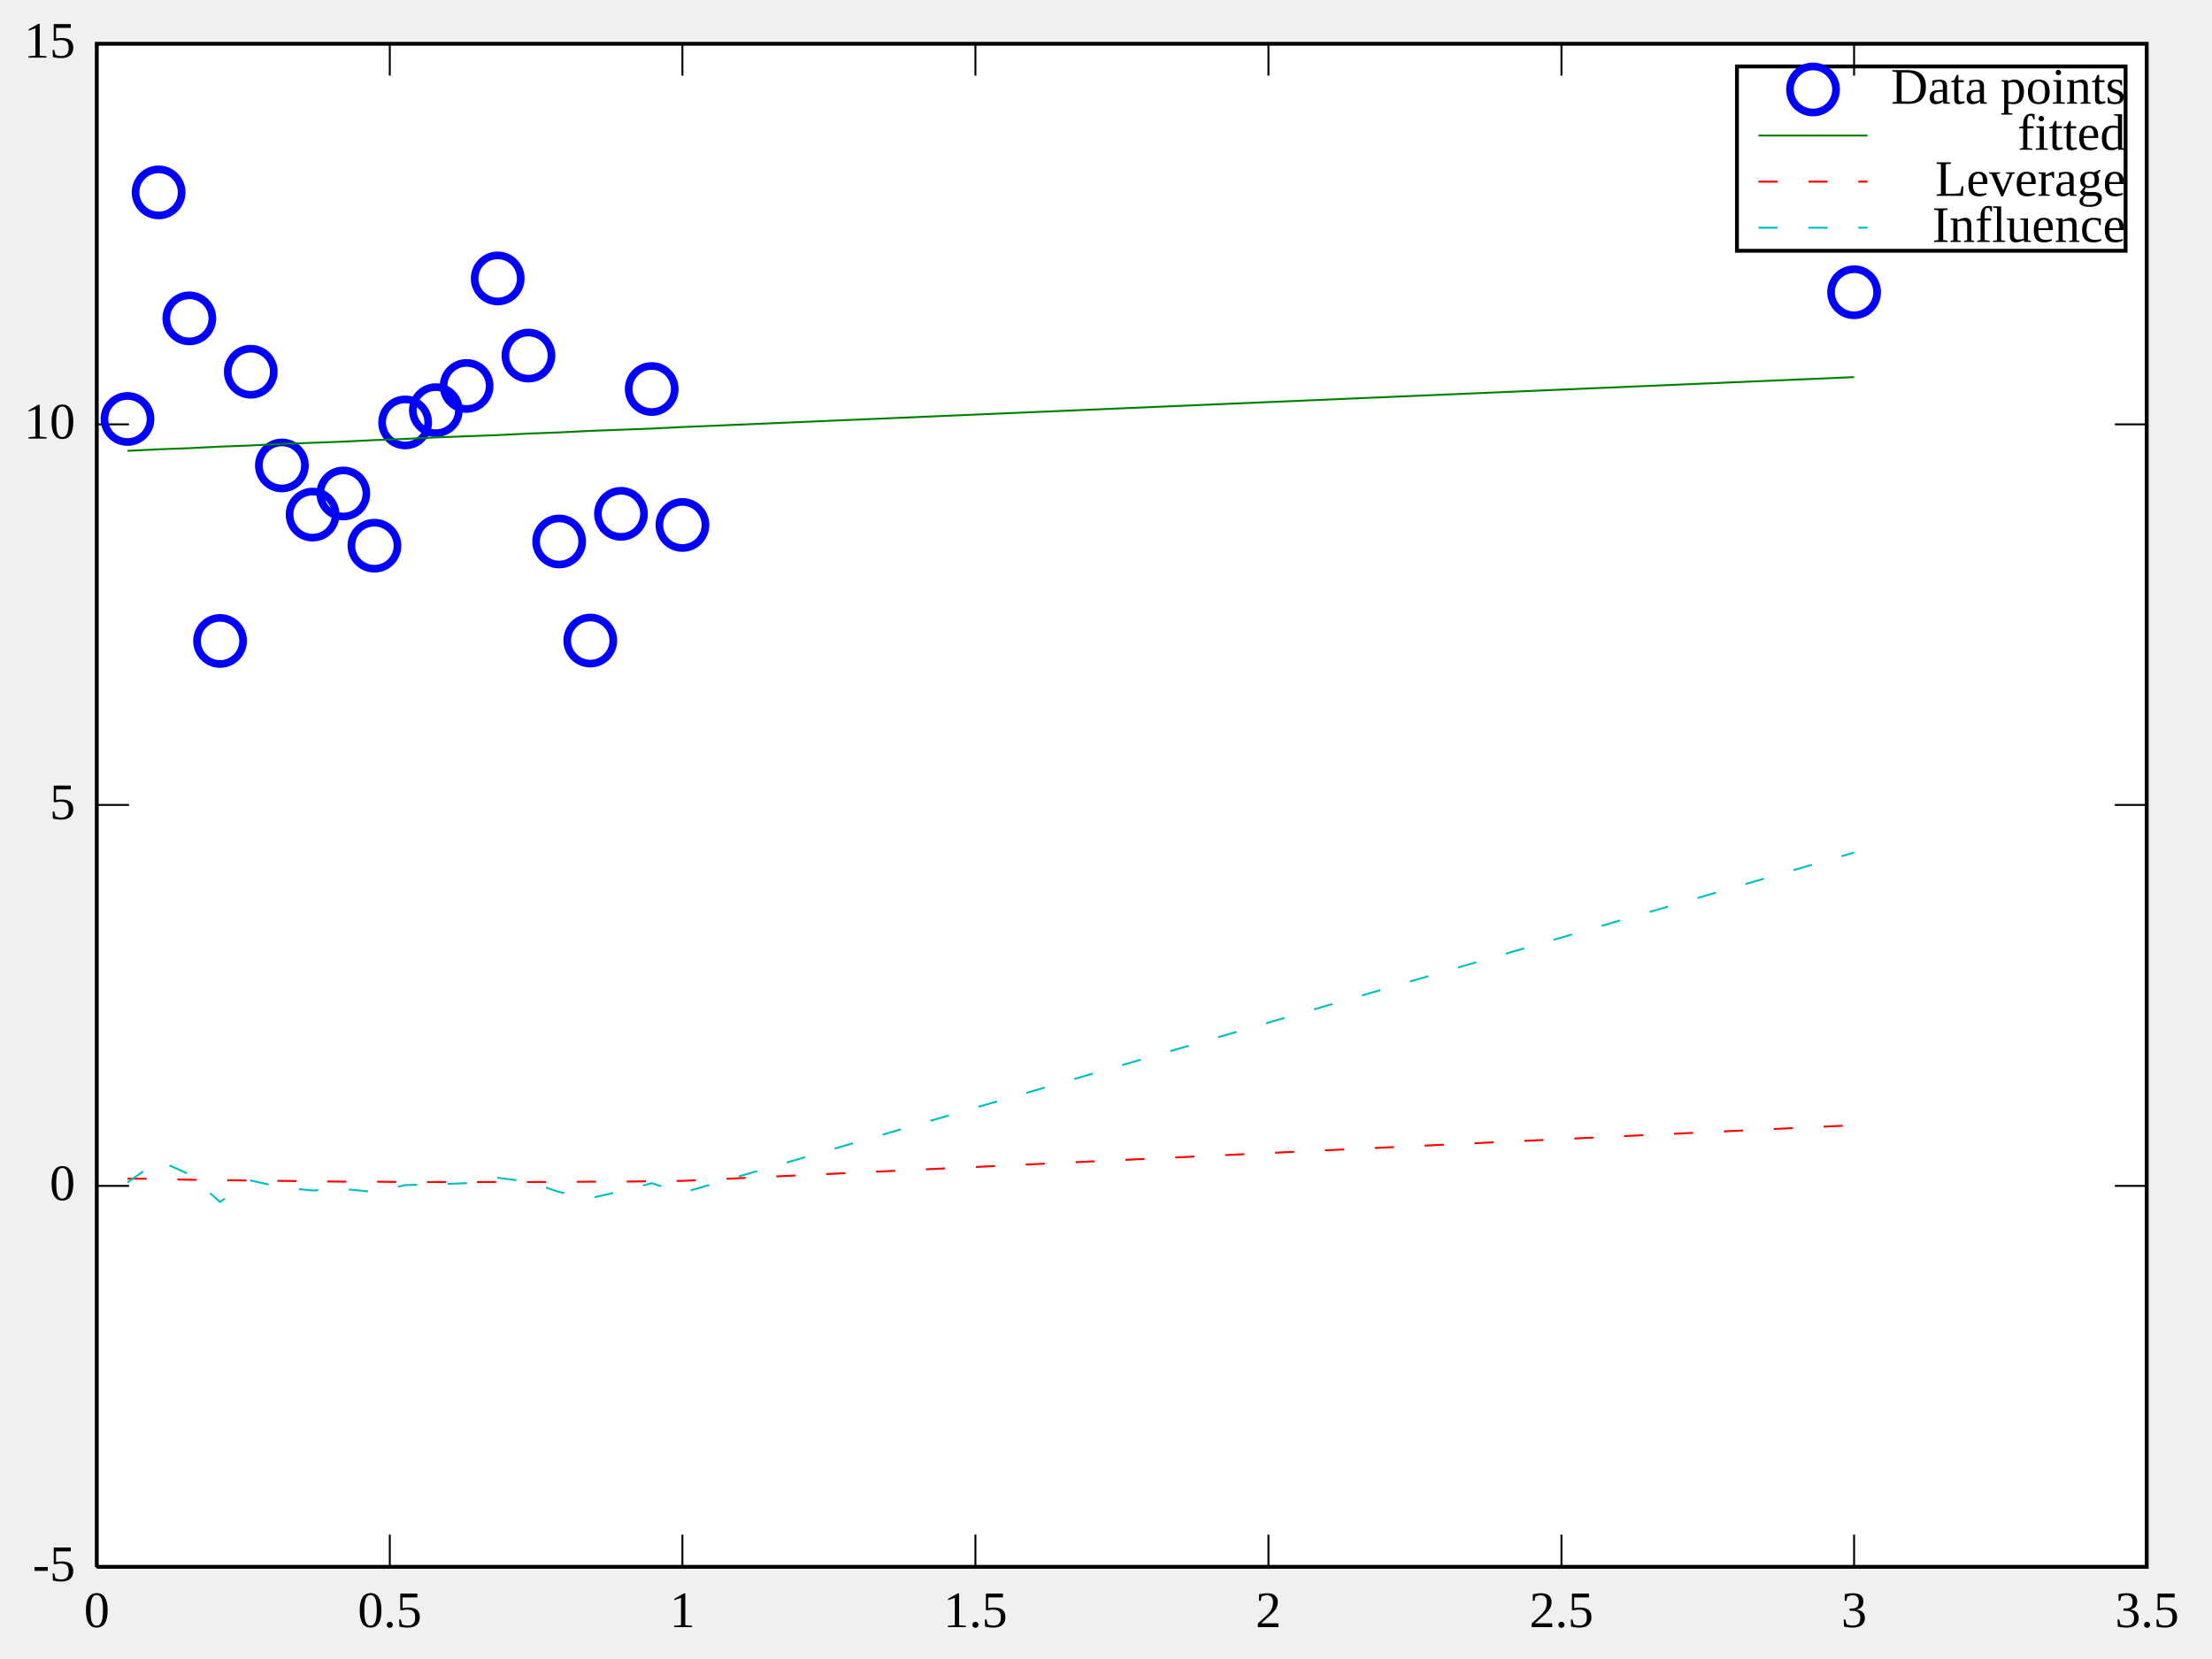
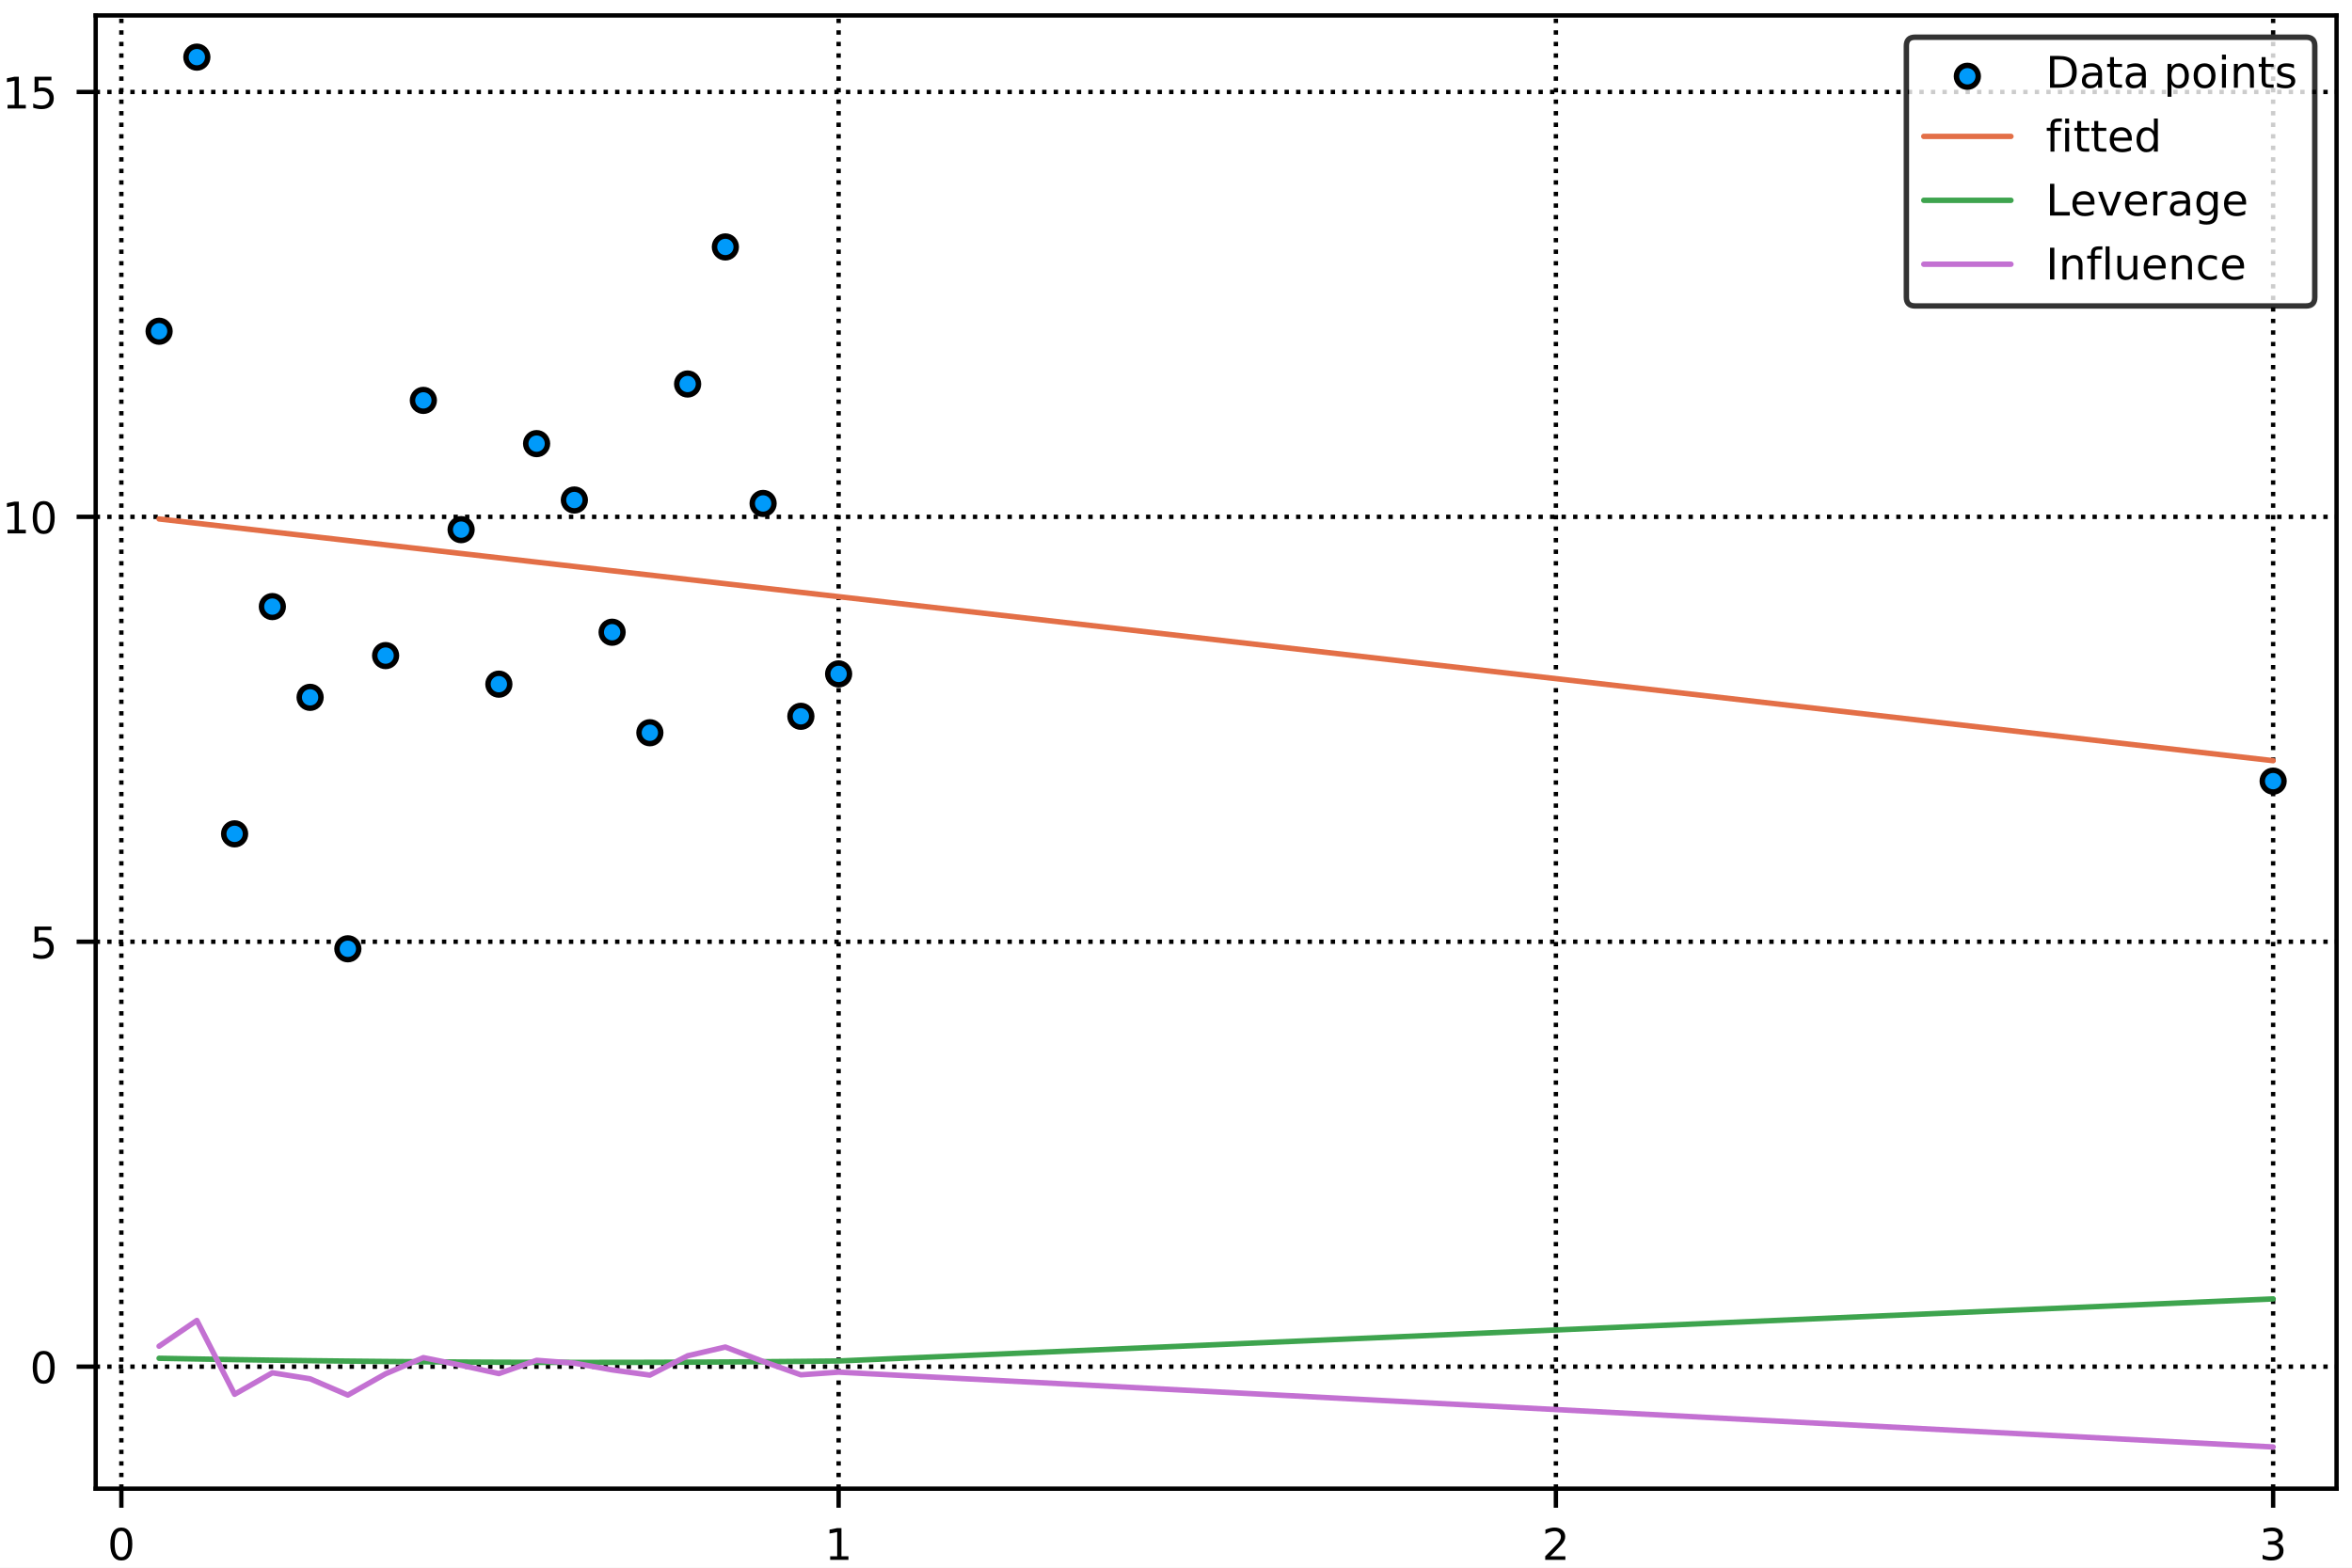
- <svg xmlns="http://www.w3.org/2000/svg" xmlns:xlink="http://www.w3.org/1999/xlink" viewBox="0 0 576 432">
-   <g id="gnuplot_canvas">
-     <rect x="0" y="0" width="576" height="432" fill="none" />
-     <defs>
-       <circle id="gpDot" r="0.5" stroke-width="0.5" />
-       <path id="gpPt0" stroke-width="0.333" stroke="currentColor" d="M-1,0 h2 M0,-1 v2" />
-       <path id="gpPt1" stroke-width="0.333" stroke="currentColor" d="M-1,-1 L1,1 M1,-1 L-1,1" />
-       <path id="gpPt2" stroke-width="0.333" stroke="currentColor" d="M-1,0 L1,0 M0,-1 L0,1 M-1,-1 L1,1 M-1,1 L1,-1" />
-       <rect id="gpPt3" stroke-width="0.333" stroke="currentColor" x="-1" y="-1" width="2" height="2" />
-       <rect id="gpPt4" stroke-width="0.333" stroke="currentColor" fill="currentColor" x="-1" y="-1" width="2" height="2" />
-       <circle id="gpPt5" stroke-width="0.333" stroke="currentColor" cx="0" cy="0" r="1" />
-       <use xlink:href="#gpPt5" id="gpPt6" fill="currentColor" stroke="none" />
-       <path id="gpPt7" stroke-width="0.333" stroke="currentColor" d="M0,-1.33 L-1.33,0.67 L1.33,0.67 z" />
-       <use xlink:href="#gpPt7" id="gpPt8" fill="currentColor" stroke="none" />
-       <use xlink:href="#gpPt7" id="gpPt9" stroke="currentColor" transform="rotate(180)" />
-       <use xlink:href="#gpPt9" id="gpPt10" fill="currentColor" stroke="none" />
-       <use xlink:href="#gpPt3" id="gpPt11" stroke="currentColor" transform="rotate(45)" />
-       <use xlink:href="#gpPt11" id="gpPt12" fill="currentColor" stroke="none" />
-       <filter id="greybox" filterUnits="objectBoundingBox" x="0" y="0" height="1" width="1">
-         <feFlood flood-color="lightgrey" flood-opacity="1" result="grey" />
-         <feComposite in="SourceGraphic" in2="grey" operator="atop" />
-       </filter>
-     </defs>
-     <g style="fill:none; color:white; stroke:currentColor; stroke-width:1.00; stroke-linecap:butt; stroke-linejoin:miter">
- </g>
-     <g style="fill:none; color:black; stroke:currentColor; stroke-width:1.00; stroke-linecap:butt; stroke-linejoin:miter">
-       <g style="stroke:none; shape-rendering:crispEdges">
-         <polygon fill="rgb(255, 255, 255)" points="25.2,408.0 559.0,408.0 559.0,11.4 25.2,11.4 " />
-       </g>
-       <path stroke="black" d="M25.2,408.0 L25.2,11.4 L559.0,11.4 L559.0,408.0 L25.2,408.0  " />
+ <svg xmlns="http://www.w3.org/2000/svg" xmlns:xlink="http://www.w3.org/1999/xlink" height="288pt" version="1.1" viewBox="0 0 432 288" width="432pt">
+   <defs>
+     <style type="text/css">
+ *{stroke-linecap:butt;stroke-linejoin:round;}
+   </style>
+   </defs>
+   <g id="figure_1">
+     <g id="patch_1">
+       <path d="M 0 288  L 432 288  L 432 0  L 0 0  z " style="fill:#ffffff;" />
    </g>
-     <g style="fill:none; color:black; stroke:black; stroke-width:0.50; stroke-linecap:butt; stroke-linejoin:miter">
-       <path stroke="black" d="M25.2,408.0 L33.6,408.0 M559.1,408.0 L550.7,408.0  " />
-       <g transform="translate(19.6,411.7)" style="stroke:none; fill:rgb(0,0,0); font-family:{}; font-size:10.00pt; text-anchor:end">
-         <text>
-           <tspan>-5</tspan>
-         </text>
-       </g>
-       <path stroke="black" d="M25.2,308.8 L33.6,308.8 M559.1,308.8 L550.7,308.8  " />
-       <g transform="translate(19.6,312.5)" style="stroke:none; fill:rgb(0,0,0); font-family:{}; font-size:10.00pt; text-anchor:end">
-         <text>
-           <tspan>0</tspan>
-         </text>
-       </g>
-       <path stroke="black" d="M25.2,209.6 L33.6,209.6 M559.1,209.6 L550.7,209.6  " />
-       <g transform="translate(19.6,213.3)" style="stroke:none; fill:rgb(0,0,0); font-family:{}; font-size:10.00pt; text-anchor:end">
-         <text>
-           <tspan>5</tspan>
-         </text>
-       </g>
-       <path stroke="black" d="M25.2,110.5 L33.6,110.5 M559.1,110.5 L550.7,110.5  " />
-       <g transform="translate(19.6,114.2)" style="stroke:none; fill:rgb(0,0,0); font-family:{}; font-size:10.00pt; text-anchor:end">
-         <text>
-           <tspan>10</tspan>
-         </text>
-       </g>
-       <path stroke="black" d="M25.2,11.3 L33.6,11.3 M559.1,11.3 L550.7,11.3  " />
-       <g transform="translate(19.6,15.0)" style="stroke:none; fill:rgb(0,0,0); font-family:{}; font-size:10.00pt; text-anchor:end">
-         <text>
-           <tspan>15</tspan>
-         </text>
-       </g>
-       <path stroke="black" d="M25.2,408.0 L25.2,399.6 M25.2,11.3 L25.2,19.7  " />
-       <g transform="translate(25.2,423.7)" style="stroke:none; fill:rgb(0,0,0); font-family:{}; font-size:10.00pt; text-anchor:middle">
-         <text>
-           <tspan>0</tspan>
-         </text>
-       </g>
-       <path stroke="black" d="M101.5,408.0 L101.5,399.6 M101.5,11.3 L101.5,19.7  " />
-       <g transform="translate(101.5,423.7)" style="stroke:none; fill:rgb(0,0,0); font-family:{}; font-size:10.00pt; text-anchor:middle">
-         <text>
-           <tspan>0.5</tspan>
-         </text>
-       </g>
-       <path stroke="black" d="M177.7,408.0 L177.7,399.6 M177.7,11.3 L177.7,19.7  " />
-       <g transform="translate(177.7,423.7)" style="stroke:none; fill:rgb(0,0,0); font-family:{}; font-size:10.00pt; text-anchor:middle">
-         <text>
-           <tspan>1</tspan>
-         </text>
-       </g>
-       <path stroke="black" d="M254.0,408.0 L254.0,399.6 M254.0,11.3 L254.0,19.7  " />
-       <g transform="translate(254.0,423.7)" style="stroke:none; fill:rgb(0,0,0); font-family:{}; font-size:10.00pt; text-anchor:middle">
-         <text>
-           <tspan>1.5</tspan>
-         </text>
-       </g>
-       <path stroke="black" d="M330.3,408.0 L330.3,399.6 M330.3,11.3 L330.3,19.7  " />
-       <g transform="translate(330.3,423.7)" style="stroke:none; fill:rgb(0,0,0); font-family:{}; font-size:10.00pt; text-anchor:middle">
-         <text>
-           <tspan>2</tspan>
-         </text>
-       </g>
-       <path stroke="black" d="M406.6,408.0 L406.6,399.6 M406.6,11.3 L406.6,19.7  " />
-       <g transform="translate(406.6,423.7)" style="stroke:none; fill:rgb(0,0,0); font-family:{}; font-size:10.00pt; text-anchor:middle">
-         <text>
-           <tspan>2.5</tspan>
-         </text>
-       </g>
-       <path stroke="black" d="M482.8,408.0 L482.8,399.6 M482.8,11.3 L482.8,19.7  " />
-       <g transform="translate(482.8,423.7)" style="stroke:none; fill:rgb(0,0,0); font-family:{}; font-size:10.00pt; text-anchor:middle">
-         <text>
-           <tspan>3</tspan>
-         </text>
-       </g>
-       <path stroke="black" d="M559.1,408.0 L559.1,399.6 M559.1,11.3 L559.1,19.7  " />
-       <g transform="translate(559.1,423.7)" style="stroke:none; fill:rgb(0,0,0); font-family:{}; font-size:10.00pt; text-anchor:middle">
-         <text>
-           <tspan>3.5</tspan>
-         </text>
-       </g>
-       <path stroke="black" d="M25.2,11.3 L25.2,408.0 L559.1,408.0 L559.1,11.3 L25.2,11.3 Z  " />
+     <g id="axes_1">
+       <g id="patch_2">
+         <path d="M 17.575 273.485  L 429.165 273.485  L 429.165 2.835  L 17.575 2.835  z " style="fill:#ffffff;" />
+       </g>
+       <g id="matplotlib.axis_1">
+         <g id="xtick_1">
+           <g id="line2d_1">
+             <path clip-path="url(#p5afa2b5003)" d="M 22.29 273.485  L 22.29 2.835  " style="fill:none;stroke:#000000;stroke-dasharray:0.8,1.32;stroke-dashoffset:0;stroke-width:0.8;" />
+           </g>
+           <g id="line2d_2">
+             <defs>
+               <path d="M 0 0  L 0 3.5  " id="m49591fad3b" style="stroke:#000000;stroke-width:0.8;" />
+             </defs>
+             <g>
+               <use style="stroke:#000000;stroke-width:0.8;" x="22.29" xlink:href="#m49591fad3b" y="273.485" />
+             </g>
+           </g>
+           <g id="text_1">
+             <defs>
+               <path d="M 31.781 66.406  Q 24.172 66.406 20.328 58.906  Q 16.5 51.422 16.5 36.375  Q 16.5 21.391 20.328 13.891  Q 24.172 6.391 31.781 6.391  Q 39.453 6.391 43.281 13.891  Q 47.125 21.391 47.125 36.375  Q 47.125 51.422 43.281 58.906  Q 39.453 66.406 31.781 66.406  z M 31.781 74.219  Q 44.047 74.219 50.516 64.516  Q 56.984 54.828 56.984 36.375  Q 56.984 17.969 50.516 8.266  Q 44.047 -1.422 31.781 -1.422  Q 19.531 -1.422 13.062 8.266  Q 6.594 17.969 6.594 36.375  Q 6.594 54.828 13.062 64.516  Q 19.531 74.219 31.781 74.219  z " id="DejaVuSans-30" />
+             </defs>
+             <g transform="translate(19.74463 286.5641)scale(0.08 -0.08)">
+               <use xlink:href="#DejaVuSans-30" />
+             </g>
+           </g>
+         </g>
+         <g id="xtick_2">
+           <g id="line2d_3">
+             <path clip-path="url(#p5afa2b5003)" d="M 154.032 273.485  L 154.032 2.835  " style="fill:none;stroke:#000000;stroke-dasharray:0.8,1.32;stroke-dashoffset:0;stroke-width:0.8;" />
+           </g>
+           <g id="line2d_4">
+             <g>
+               <use style="stroke:#000000;stroke-width:0.8;" x="154.032" xlink:href="#m49591fad3b" y="273.485" />
+             </g>
+           </g>
+           <g id="text_2">
+             <defs>
+               <path d="M 12.406 8.297  L 28.516 8.297  L 28.516 63.922  L 10.984 60.406  L 10.984 69.391  L 28.422 72.906  L 38.281 72.906  L 38.281 8.297  L 54.391 8.297  L 54.391 0  L 12.406 0  z " id="DejaVuSans-31" />
+             </defs>
+             <g transform="translate(151.4869 286.5641)scale(0.08 -0.08)">
+               <use xlink:href="#DejaVuSans-31" />
+             </g>
+           </g>
+         </g>
+         <g id="xtick_3">
+           <g id="line2d_5">
+             <path clip-path="url(#p5afa2b5003)" d="M 285.774 273.485  L 285.774 2.835  " style="fill:none;stroke:#000000;stroke-dasharray:0.8,1.32;stroke-dashoffset:0;stroke-width:0.8;" />
+           </g>
+           <g id="line2d_6">
+             <g>
+               <use style="stroke:#000000;stroke-width:0.8;" x="285.774" xlink:href="#m49591fad3b" y="273.485" />
+             </g>
+           </g>
+           <g id="text_3">
+             <defs>
+               <path d="M 19.188 8.297  L 53.609 8.297  L 53.609 0  L 7.328 0  L 7.328 8.297  Q 12.938 14.109 22.625 23.891  Q 32.328 33.688 34.812 36.531  Q 39.547 41.844 41.422 45.531  Q 43.312 49.219 43.312 52.781  Q 43.312 58.594 39.234 62.25  Q 35.156 65.922 28.609 65.922  Q 23.969 65.922 18.812 64.312  Q 13.672 62.703 7.812 59.422  L 7.812 69.391  Q 13.766 71.781 18.938 73  Q 24.125 74.219 28.422 74.219  Q 39.75 74.219 46.484 68.547  Q 53.219 62.891 53.219 53.422  Q 53.219 48.922 51.531 44.891  Q 49.859 40.875 45.406 35.406  Q 44.188 33.984 37.641 27.219  Q 31.109 20.453 19.188 8.297  z " id="DejaVuSans-32" />
+             </defs>
+             <g transform="translate(283.2293 286.5641)scale(0.08 -0.08)">
+               <use xlink:href="#DejaVuSans-32" />
+             </g>
+           </g>
+         </g>
+         <g id="xtick_4">
+           <g id="line2d_7">
+             <path clip-path="url(#p5afa2b5003)" d="M 417.517 273.485  L 417.517 2.835  " style="fill:none;stroke:#000000;stroke-dasharray:0.8,1.32;stroke-dashoffset:0;stroke-width:0.8;" />
+           </g>
+           <g id="line2d_8">
+             <g>
+               <use style="stroke:#000000;stroke-width:0.8;" x="417.517" xlink:href="#m49591fad3b" y="273.485" />
+             </g>
+           </g>
+           <g id="text_4">
+             <defs>
+               <path d="M 40.578 39.312  Q 47.656 37.797 51.625 33  Q 55.609 28.219 55.609 21.188  Q 55.609 10.406 48.188 4.484  Q 40.766 -1.422 27.094 -1.422  Q 22.516 -1.422 17.656 -0.516  Q 12.797 0.391 7.625 2.203  L 7.625 11.719  Q 11.719 9.328 16.594 8.109  Q 21.484 6.891 26.812 6.891  Q 36.078 6.891 40.938 10.547  Q 45.797 14.203 45.797 21.188  Q 45.797 27.641 41.281 31.266  Q 36.766 34.906 28.719 34.906  L 20.219 34.906  L 20.219 43.016  L 29.109 43.016  Q 36.375 43.016 40.234 45.922  Q 44.094 48.828 44.094 54.297  Q 44.094 59.906 40.109 62.906  Q 36.141 65.922 28.719 65.922  Q 24.656 65.922 20.016 65.031  Q 15.375 64.156 9.812 62.312  L 9.812 71.094  Q 15.438 72.656 20.344 73.438  Q 25.25 74.219 29.594 74.219  Q 40.828 74.219 47.359 69.109  Q 53.906 64.016 53.906 55.328  Q 53.906 49.266 50.438 45.094  Q 46.969 40.922 40.578 39.312  z " id="DejaVuSans-33" />
+             </defs>
+             <g transform="translate(414.9716 286.5641)scale(0.08 -0.08)">
+               <use xlink:href="#DejaVuSans-33" />
+             </g>
+           </g>
+         </g>
+       </g>
+       <g id="matplotlib.axis_2">
+         <g id="ytick_1">
+           <g id="line2d_9">
+             <path clip-path="url(#p5afa2b5003)" d="M 17.575 251.066  L 429.165 251.066  " style="fill:none;stroke:#000000;stroke-dasharray:0.8,1.32;stroke-dashoffset:0;stroke-width:0.8;" />
+           </g>
+           <g id="line2d_10">
+             <defs>
+               <path d="M 0 0  L -3.5 0  " id="m2ba7a5d475" style="stroke:#000000;stroke-width:0.8;" />
+             </defs>
+             <g>
+               <use style="stroke:#000000;stroke-width:0.8;" x="17.575" xlink:href="#m2ba7a5d475" y="251.066" />
+             </g>
+           </g>
+           <g id="text_5">
+             <g transform="translate(5.484646 254.1049)scale(0.08 -0.08)">
+               <use xlink:href="#DejaVuSans-30" />
+             </g>
+           </g>
+         </g>
+         <g id="ytick_2">
+           <g id="line2d_11">
+             <path clip-path="url(#p5afa2b5003)" d="M 17.575 173.008  L 429.165 173.008  " style="fill:none;stroke:#000000;stroke-dasharray:0.8,1.32;stroke-dashoffset:0;stroke-width:0.8;" />
+           </g>
+           <g id="line2d_12">
+             <g>
+               <use style="stroke:#000000;stroke-width:0.8;" x="17.575" xlink:href="#m2ba7a5d475" y="173.008" />
+             </g>
+           </g>
+           <g id="text_6">
+             <defs>
+               <path d="M 10.797 72.906  L 49.516 72.906  L 49.516 64.594  L 19.828 64.594  L 19.828 46.734  Q 21.969 47.469 24.109 47.828  Q 26.266 48.188 28.422 48.188  Q 40.625 48.188 47.75 41.5  Q 54.891 34.812 54.891 23.391  Q 54.891 11.625 47.562 5.094  Q 40.234 -1.422 26.906 -1.422  Q 22.312 -1.422 17.547 -0.641  Q 12.797 0.141 7.719 1.703  L 7.719 11.625  Q 12.109 9.234 16.797 8.062  Q 21.484 6.891 26.703 6.891  Q 35.156 6.891 40.078 11.328  Q 45.016 15.766 45.016 23.391  Q 45.016 31 40.078 35.438  Q 35.156 39.891 26.703 39.891  Q 22.75 39.891 18.812 39.016  Q 14.891 38.141 10.797 36.281  z " id="DejaVuSans-35" />
+             </defs>
+             <g transform="translate(5.484646 176.047)scale(0.08 -0.08)">
+               <use xlink:href="#DejaVuSans-35" />
+             </g>
+           </g>
+         </g>
+         <g id="ytick_3">
+           <g id="line2d_13">
+             <path clip-path="url(#p5afa2b5003)" d="M 17.575 94.95  L 429.165 94.95  " style="fill:none;stroke:#000000;stroke-dasharray:0.8,1.32;stroke-dashoffset:0;stroke-width:0.8;" />
+           </g>
+           <g id="line2d_14">
+             <g>
+               <use style="stroke:#000000;stroke-width:0.8;" x="17.575" xlink:href="#m2ba7a5d475" y="94.95" />
+             </g>
+           </g>
+           <g id="text_7">
+             <g transform="translate(0.394646 97.98914)scale(0.08 -0.08)">
+               <use xlink:href="#DejaVuSans-31" />
+               <use x="63.623" xlink:href="#DejaVuSans-30" />
+             </g>
+           </g>
+         </g>
+         <g id="ytick_4">
+           <g id="line2d_15">
+             <path clip-path="url(#p5afa2b5003)" d="M 17.575 16.892  L 429.165 16.892  " style="fill:none;stroke:#000000;stroke-dasharray:0.8,1.32;stroke-dashoffset:0;stroke-width:0.8;" />
+           </g>
+           <g id="line2d_16">
+             <g>
+               <use style="stroke:#000000;stroke-width:0.8;" x="17.575" xlink:href="#m2ba7a5d475" y="16.892" />
+             </g>
+           </g>
+           <g id="text_8">
+             <g transform="translate(0.394646 19.93126)scale(0.08 -0.08)">
+               <use xlink:href="#DejaVuSans-31" />
+               <use x="63.623" xlink:href="#DejaVuSans-35" />
+             </g>
+           </g>
+         </g>
+       </g>
+       <g id="PathCollection_1">
+         <defs>
+           <path d="M 0 2  C 0.53 2 1.039 1.789 1.414 1.414  C 1.789 1.039 2 0.53 2 0  C 2 -0.53 1.789 -1.039 1.414 -1.414  C 1.039 -1.789 0.53 -2 0 -2  C -0.53 -2 -1.039 -1.789 -1.414 -1.414  C -1.789 -1.039 -2 -0.53 -2 0  C -2 0.53 -1.789 1.039 -1.414 1.414  C -1.039 1.789 -0.53 2 0 2  z " id="me14708965e" style="stroke:#000000;" />
+         </defs>
+         <g clip-path="url(#p5afa2b5003)">
+           <use style="fill:#009afa;stroke:#000000;" x="29.223" xlink:href="#me14708965e" y="60.851" />
+           <use style="fill:#009afa;stroke:#000000;" x="36.157" xlink:href="#me14708965e" y="10.495" />
+           <use style="fill:#009afa;stroke:#000000;" x="43.091" xlink:href="#me14708965e" y="153.188" />
+           <use style="fill:#009afa;stroke:#000000;" x="50.025" xlink:href="#me14708965e" y="111.436" />
+           <use style="fill:#009afa;stroke:#000000;" x="56.959" xlink:href="#me14708965e" y="128.109" />
+           <use style="fill:#009afa;stroke:#000000;" x="63.892" xlink:href="#me14708965e" y="174.302" />
+           <use style="fill:#009afa;stroke:#000000;" x="70.826" xlink:href="#me14708965e" y="120.44" />
+           <use style="fill:#009afa;stroke:#000000;" x="77.76" xlink:href="#me14708965e" y="73.556" />
+           <use style="fill:#009afa;stroke:#000000;" x="84.694" xlink:href="#me14708965e" y="97.301" />
+           <use style="fill:#009afa;stroke:#000000;" x="91.628" xlink:href="#me14708965e" y="125.688" />
+           <use style="fill:#009afa;stroke:#000000;" x="98.561" xlink:href="#me14708965e" y="81.499" />
+           <use style="fill:#009afa;stroke:#000000;" x="105.495" xlink:href="#me14708965e" y="91.858" />
+           <use style="fill:#009afa;stroke:#000000;" x="112.429" xlink:href="#me14708965e" y="116.145" />
+           <use style="fill:#009afa;stroke:#000000;" x="119.363" xlink:href="#me14708965e" y="134.612" />
+           <use style="fill:#009afa;stroke:#000000;" x="126.297" xlink:href="#me14708965e" y="70.547" />
+           <use style="fill:#009afa;stroke:#000000;" x="133.231" xlink:href="#me14708965e" y="45.366" />
+           <use style="fill:#009afa;stroke:#000000;" x="140.164" xlink:href="#me14708965e" y="92.488" />
+           <use style="fill:#009afa;stroke:#000000;" x="147.098" xlink:href="#me14708965e" y="131.592" />
+           <use style="fill:#009afa;stroke:#000000;" x="154.032" xlink:href="#me14708965e" y="123.802" />
+           <use style="fill:#009afa;stroke:#000000;" x="417.517" xlink:href="#me14708965e" y="143.501" />
+         </g>
+       </g>
+       <g id="line2d_17">
+         <path clip-path="url(#p5afa2b5003)" d="M 29.223 95.339  L 36.157 96.132  L 43.091 96.925  L 50.025 97.718  L 56.959 98.511  L 63.892 99.304  L 70.826 100.097  L 77.76 100.889  L 84.694 101.682  L 91.628 102.475  L 98.561 103.268  L 105.495 104.061  L 112.429 104.854  L 119.363 105.647  L 126.297 106.44  L 133.231 107.233  L 140.164 108.026  L 147.098 108.819  L 154.032 109.612  L 417.517 139.743  " style="fill:none;stroke:#e36f47;stroke-linecap:round;" />
+       </g>
+       <g id="patch_3">
+         <path d="M 17.575 273.485  L 17.575 2.835  " style="fill:none;stroke:#000000;stroke-linecap:square;stroke-linejoin:miter;stroke-width:0.8;" />
+       </g>
+       <g id="patch_4">
+         <path d="M 429.165 273.485  L 429.165 2.835  " style="fill:none;stroke:#000000;stroke-linecap:square;stroke-linejoin:miter;stroke-width:0.8;" />
+       </g>
+       <g id="patch_5">
+         <path d="M 17.575 273.485  L 429.165 273.485  " style="fill:none;stroke:#000000;stroke-linecap:square;stroke-linejoin:miter;stroke-width:0.8;" />
+       </g>
+       <g id="patch_6">
+         <path d="M 17.575 2.835  L 429.165 2.835  " style="fill:none;stroke:#000000;stroke-linecap:square;stroke-linejoin:miter;stroke-width:0.8;" />
+       </g>
+       <g id="line2d_18">
+         <path clip-path="url(#p5afa2b5003)" d="M 29.223 249.531  L 36.157 249.658  L 43.091 249.774  L 50.025 249.877  L 56.959 249.969  L 63.892 250.049  L 70.826 250.117  L 77.76 250.174  L 84.694 250.219  L 91.628 250.253  L 98.561 250.274  L 105.495 250.284  L 112.429 250.282  L 119.363 250.269  L 126.297 250.244  L 133.231 250.207  L 140.164 250.158  L 147.098 250.098  L 154.032 250.026  L 417.517 238.622  " style="fill:none;stroke:#3ea44e;stroke-linecap:round;" />
+       </g>
+       <g id="line2d_19">
+         <path clip-path="url(#p5afa2b5003)" d="M 29.223 247.307  L 36.157 242.581  L 43.091 256.142  L 50.025 252.196  L 56.959 253.302  L 63.892 256.289  L 70.826 252.381  L 77.76 249.411  L 84.694 250.814  L 91.628 252.341  L 98.561 249.903  L 105.495 250.423  L 112.429 251.662  L 119.363 252.623  L 126.297 249.071  L 133.231 247.465  L 140.164 250.107  L 147.098 252.57  L 154.032 252.078  L 417.517 265.825  " style="fill:none;stroke:#c371d2;stroke-linecap:round;" />
+       </g>
+       <g id="legend_1">
+         <g id="patch_7">
+           <path d="M 351.752 56.205  L 423.565 56.205  Q 425.165 56.205 425.165 54.605  L 425.165 8.435  Q 425.165 6.835 423.565 6.835  L 351.752 6.835  Q 350.152 6.835 350.152 8.435  L 350.152 54.605  Q 350.152 56.205 351.752 56.205  z " style="fill:#ffffff;opacity:0.8;stroke:#000000;stroke-linejoin:miter;" />
+         </g>
+         <g id="PathCollection_2">
+           <g>
+             <use style="fill:#009afa;stroke:#000000;" x="361.352" xlink:href="#me14708965e" y="14.013" />
+           </g>
+         </g>
+         <g id="text_9">
+           <defs>
+             <path d="M 19.672 64.797  L 19.672 8.109  L 31.594 8.109  Q 46.688 8.109 53.688 14.938  Q 60.688 21.781 60.688 36.531  Q 60.688 51.172 53.688 57.984  Q 46.688 64.797 31.594 64.797  z M 9.812 72.906  L 30.078 72.906  Q 51.266 72.906 61.172 64.094  Q 71.094 55.281 71.094 36.531  Q 71.094 17.672 61.125 8.828  Q 51.172 0 30.078 0  L 9.812 0  z " id="DejaVuSans-44" />
+             <path d="M 34.281 27.484  Q 23.391 27.484 19.188 25  Q 14.984 22.516 14.984 16.5  Q 14.984 11.719 18.141 8.906  Q 21.297 6.109 26.703 6.109  Q 34.188 6.109 38.703 11.406  Q 43.219 16.703 43.219 25.484  L 43.219 27.484  z M 52.203 31.203  L 52.203 0  L 43.219 0  L 43.219 8.297  Q 40.141 3.328 35.547 0.953  Q 30.953 -1.422 24.312 -1.422  Q 15.922 -1.422 10.953 3.297  Q 6 8.016 6 15.922  Q 6 25.141 12.172 29.828  Q 18.359 34.516 30.609 34.516  L 43.219 34.516  L 43.219 35.406  Q 43.219 41.609 39.141 45  Q 35.062 48.391 27.688 48.391  Q 23 48.391 18.547 47.266  Q 14.109 46.141 10.016 43.891  L 10.016 52.203  Q 14.938 54.109 19.578 55.047  Q 24.219 56 28.609 56  Q 40.484 56 46.344 49.844  Q 52.203 43.703 52.203 31.203  z " id="DejaVuSans-61" />
+             <path d="M 18.312 70.219  L 18.312 54.688  L 36.812 54.688  L 36.812 47.703  L 18.312 47.703  L 18.312 18.016  Q 18.312 11.328 20.141 9.422  Q 21.969 7.516 27.594 7.516  L 36.812 7.516  L 36.812 0  L 27.594 0  Q 17.188 0 13.234 3.875  Q 9.281 7.766 9.281 18.016  L 9.281 47.703  L 2.688 47.703  L 2.688 54.688  L 9.281 54.688  L 9.281 70.219  z " id="DejaVuSans-74" />
+             <path id="DejaVuSans-20" />
+             <path d="M 18.109 8.203  L 18.109 -20.797  L 9.078 -20.797  L 9.078 54.688  L 18.109 54.688  L 18.109 46.391  Q 20.953 51.266 25.266 53.625  Q 29.594 56 35.594 56  Q 45.562 56 51.781 48.094  Q 58.016 40.188 58.016 27.297  Q 58.016 14.406 51.781 6.484  Q 45.562 -1.422 35.594 -1.422  Q 29.594 -1.422 25.266 0.953  Q 20.953 3.328 18.109 8.203  z M 48.688 27.297  Q 48.688 37.203 44.609 42.844  Q 40.531 48.484 33.406 48.484  Q 26.266 48.484 22.188 42.844  Q 18.109 37.203 18.109 27.297  Q 18.109 17.391 22.188 11.75  Q 26.266 6.109 33.406 6.109  Q 40.531 6.109 44.609 11.75  Q 48.688 17.391 48.688 27.297  z " id="DejaVuSans-70" />
+             <path d="M 30.609 48.391  Q 23.391 48.391 19.188 42.75  Q 14.984 37.109 14.984 27.297  Q 14.984 17.484 19.156 11.844  Q 23.344 6.203 30.609 6.203  Q 37.797 6.203 41.984 11.859  Q 46.188 17.531 46.188 27.297  Q 46.188 37.016 41.984 42.703  Q 37.797 48.391 30.609 48.391  z M 30.609 56  Q 42.328 56 49.016 48.375  Q 55.719 40.766 55.719 27.297  Q 55.719 13.875 49.016 6.219  Q 42.328 -1.422 30.609 -1.422  Q 18.844 -1.422 12.172 6.219  Q 5.516 13.875 5.516 27.297  Q 5.516 40.766 12.172 48.375  Q 18.844 56 30.609 56  z " id="DejaVuSans-6f" />
+             <path d="M 9.422 54.688  L 18.406 54.688  L 18.406 0  L 9.422 0  z M 9.422 75.984  L 18.406 75.984  L 18.406 64.594  L 9.422 64.594  z " id="DejaVuSans-69" />
+             <path d="M 54.891 33.016  L 54.891 0  L 45.906 0  L 45.906 32.719  Q 45.906 40.484 42.875 44.328  Q 39.844 48.188 33.797 48.188  Q 26.516 48.188 22.312 43.547  Q 18.109 38.922 18.109 30.906  L 18.109 0  L 9.078 0  L 9.078 54.688  L 18.109 54.688  L 18.109 46.188  Q 21.344 51.125 25.703 53.562  Q 30.078 56 35.797 56  Q 45.219 56 50.047 50.172  Q 54.891 44.344 54.891 33.016  z " id="DejaVuSans-6e" />
+             <path d="M 44.281 53.078  L 44.281 44.578  Q 40.484 46.531 36.375 47.5  Q 32.281 48.484 27.875 48.484  Q 21.188 48.484 17.844 46.438  Q 14.5 44.391 14.5 40.281  Q 14.5 37.156 16.891 35.375  Q 19.281 33.594 26.516 31.984  L 29.594 31.297  Q 39.156 29.25 43.188 25.516  Q 47.219 21.781 47.219 15.094  Q 47.219 7.469 41.188 3.016  Q 35.156 -1.422 24.609 -1.422  Q 20.219 -1.422 15.453 -0.562  Q 10.688 0.297 5.422 2  L 5.422 11.281  Q 10.406 8.688 15.234 7.391  Q 20.062 6.109 24.812 6.109  Q 31.156 6.109 34.562 8.281  Q 37.984 10.453 37.984 14.406  Q 37.984 18.062 35.516 20.016  Q 33.062 21.969 24.703 23.781  L 21.578 24.516  Q 13.234 26.266 9.516 29.906  Q 5.812 33.547 5.812 39.891  Q 5.812 47.609 11.281 51.797  Q 16.75 56 26.812 56  Q 31.781 56 36.172 55.266  Q 40.578 54.547 44.281 53.078  z " id="DejaVuSans-73" />
+           </defs>
+           <g transform="translate(375.7516 16.1134)scale(0.08 -0.08)">
+             <use xlink:href="#DejaVuSans-44" />
+             <use x="77.002" xlink:href="#DejaVuSans-61" />
+             <use x="138.281" xlink:href="#DejaVuSans-74" />
+             <use x="177.49" xlink:href="#DejaVuSans-61" />
+             <use x="238.77" xlink:href="#DejaVuSans-20" />
+             <use x="270.557" xlink:href="#DejaVuSans-70" />
+             <use x="334.033" xlink:href="#DejaVuSans-6f" />
+             <use x="395.215" xlink:href="#DejaVuSans-69" />
+             <use x="422.998" xlink:href="#DejaVuSans-6e" />
+             <use x="486.377" xlink:href="#DejaVuSans-74" />
+             <use x="525.586" xlink:href="#DejaVuSans-73" />
+           </g>
+         </g>
+         <g id="line2d_20">
+           <path d="M 353.352 25.056  L 369.352 25.056  " style="fill:none;stroke:#e36f47;stroke-linecap:round;" />
+         </g>
+         <g id="line2d_21" />
+         <g id="text_10">
+           <defs>
+             <path d="M 37.109 75.984  L 37.109 68.5  L 28.516 68.5  Q 23.688 68.5 21.797 66.547  Q 19.922 64.594 19.922 59.516  L 19.922 54.688  L 34.719 54.688  L 34.719 47.703  L 19.922 47.703  L 19.922 0  L 10.891 0  L 10.891 47.703  L 2.297 47.703  L 2.297 54.688  L 10.891 54.688  L 10.891 58.5  Q 10.891 67.625 15.141 71.797  Q 19.391 75.984 28.609 75.984  z " id="DejaVuSans-66" />
+             <path d="M 56.203 29.594  L 56.203 25.203  L 14.891 25.203  Q 15.484 15.922 20.484 11.062  Q 25.484 6.203 34.422 6.203  Q 39.594 6.203 44.453 7.469  Q 49.312 8.734 54.109 11.281  L 54.109 2.781  Q 49.266 0.734 44.188 -0.344  Q 39.109 -1.422 33.891 -1.422  Q 20.797 -1.422 13.156 6.188  Q 5.516 13.812 5.516 26.812  Q 5.516 40.234 12.766 48.109  Q 20.016 56 32.328 56  Q 43.359 56 49.781 48.891  Q 56.203 41.797 56.203 29.594  z M 47.219 32.234  Q 47.125 39.594 43.094 43.984  Q 39.062 48.391 32.422 48.391  Q 24.906 48.391 20.391 44.141  Q 15.875 39.891 15.188 32.172  z " id="DejaVuSans-65" />
+             <path d="M 45.406 46.391  L 45.406 75.984  L 54.391 75.984  L 54.391 0  L 45.406 0  L 45.406 8.203  Q 42.578 3.328 38.25 0.953  Q 33.938 -1.422 27.875 -1.422  Q 17.969 -1.422 11.734 6.484  Q 5.516 14.406 5.516 27.297  Q 5.516 40.188 11.734 48.094  Q 17.969 56 27.875 56  Q 33.938 56 38.25 53.625  Q 42.578 51.266 45.406 46.391  z M 14.797 27.297  Q 14.797 17.391 18.875 11.75  Q 22.953 6.109 30.078 6.109  Q 37.203 6.109 41.297 11.75  Q 45.406 17.391 45.406 27.297  Q 45.406 37.203 41.297 42.844  Q 37.203 48.484 30.078 48.484  Q 22.953 48.484 18.875 42.844  Q 14.797 37.203 14.797 27.297  z " id="DejaVuSans-64" />
+           </defs>
+           <g transform="translate(375.7516 27.8559)scale(0.08 -0.08)">
+             <use xlink:href="#DejaVuSans-66" />
+             <use x="35.205" xlink:href="#DejaVuSans-69" />
+             <use x="62.988" xlink:href="#DejaVuSans-74" />
+             <use x="102.197" xlink:href="#DejaVuSans-74" />
+             <use x="141.406" xlink:href="#DejaVuSans-65" />
+             <use x="202.93" xlink:href="#DejaVuSans-64" />
+           </g>
+         </g>
+         <g id="line2d_22">
+           <path d="M 353.352 36.798  L 369.352 36.798  " style="fill:none;stroke:#3ea44e;stroke-linecap:round;" />
+         </g>
+         <g id="line2d_23" />
+         <g id="text_11">
+           <defs>
+             <path d="M 9.812 72.906  L 19.672 72.906  L 19.672 8.297  L 55.172 8.297  L 55.172 0  L 9.812 0  z " id="DejaVuSans-4c" />
+             <path d="M 2.984 54.688  L 12.5 54.688  L 29.594 8.797  L 46.688 54.688  L 56.203 54.688  L 35.688 0  L 23.484 0  z " id="DejaVuSans-76" />
+             <path d="M 41.109 46.297  Q 39.594 47.172 37.812 47.578  Q 36.031 48 33.891 48  Q 26.266 48 22.188 43.047  Q 18.109 38.094 18.109 28.812  L 18.109 0  L 9.078 0  L 9.078 54.688  L 18.109 54.688  L 18.109 46.188  Q 20.953 51.172 25.484 53.578  Q 30.031 56 36.531 56  Q 37.453 56 38.578 55.875  Q 39.703 55.766 41.062 55.516  z " id="DejaVuSans-72" />
+             <path d="M 45.406 27.984  Q 45.406 37.75 41.375 43.109  Q 37.359 48.484 30.078 48.484  Q 22.859 48.484 18.828 43.109  Q 14.797 37.75 14.797 27.984  Q 14.797 18.266 18.828 12.891  Q 22.859 7.516 30.078 7.516  Q 37.359 7.516 41.375 12.891  Q 45.406 18.266 45.406 27.984  z M 54.391 6.781  Q 54.391 -7.172 48.188 -13.984  Q 42 -20.797 29.203 -20.797  Q 24.469 -20.797 20.266 -20.094  Q 16.062 -19.391 12.109 -17.922  L 12.109 -9.188  Q 16.062 -11.328 19.922 -12.344  Q 23.781 -13.375 27.781 -13.375  Q 36.625 -13.375 41.016 -8.766  Q 45.406 -4.156 45.406 5.172  L 45.406 9.625  Q 42.625 4.781 38.281 2.391  Q 33.938 0 27.875 0  Q 17.828 0 11.672 7.656  Q 5.516 15.328 5.516 27.984  Q 5.516 40.672 11.672 48.328  Q 17.828 56 27.875 56  Q 33.938 56 38.281 53.609  Q 42.625 51.219 45.406 46.391  L 45.406 54.688  L 54.391 54.688  z " id="DejaVuSans-67" />
+           </defs>
+           <g transform="translate(375.7516 39.5984)scale(0.08 -0.08)">
+             <use xlink:href="#DejaVuSans-4c" />
+             <use x="55.697" xlink:href="#DejaVuSans-65" />
+             <use x="117.221" xlink:href="#DejaVuSans-76" />
+             <use x="176.4" xlink:href="#DejaVuSans-65" />
+             <use x="237.924" xlink:href="#DejaVuSans-72" />
+             <use x="279.037" xlink:href="#DejaVuSans-61" />
+             <use x="340.316" xlink:href="#DejaVuSans-67" />
+             <use x="403.793" xlink:href="#DejaVuSans-65" />
+           </g>
+         </g>
+         <g id="line2d_24">
+           <path d="M 353.352 48.541  L 369.352 48.541  " style="fill:none;stroke:#c371d2;stroke-linecap:round;" />
+         </g>
+         <g id="line2d_25" />
+         <g id="text_12">
+           <defs>
+             <path d="M 9.812 72.906  L 19.672 72.906  L 19.672 0  L 9.812 0  z " id="DejaVuSans-49" />
+             <path d="M 9.422 75.984  L 18.406 75.984  L 18.406 0  L 9.422 0  z " id="DejaVuSans-6c" />
+             <path d="M 8.5 21.578  L 8.5 54.688  L 17.484 54.688  L 17.484 21.922  Q 17.484 14.156 20.5 10.266  Q 23.531 6.391 29.594 6.391  Q 36.859 6.391 41.078 11.031  Q 45.312 15.672 45.312 23.688  L 45.312 54.688  L 54.297 54.688  L 54.297 0  L 45.312 0  L 45.312 8.406  Q 42.047 3.422 37.719 1  Q 33.406 -1.422 27.688 -1.422  Q 18.266 -1.422 13.375 4.438  Q 8.5 10.297 8.5 21.578  z M 31.109 56  z " id="DejaVuSans-75" />
+             <path d="M 48.781 52.594  L 48.781 44.188  Q 44.969 46.297 41.141 47.344  Q 37.312 48.391 33.406 48.391  Q 24.656 48.391 19.812 42.844  Q 14.984 37.312 14.984 27.297  Q 14.984 17.281 19.812 11.734  Q 24.656 6.203 33.406 6.203  Q 37.312 6.203 41.141 7.25  Q 44.969 8.297 48.781 10.406  L 48.781 2.094  Q 45.016 0.344 40.984 -0.531  Q 36.969 -1.422 32.422 -1.422  Q 20.062 -1.422 12.781 6.344  Q 5.516 14.109 5.516 27.297  Q 5.516 40.672 12.859 48.328  Q 20.219 56 33.016 56  Q 37.156 56 41.109 55.141  Q 45.062 54.297 48.781 52.594  z " id="DejaVuSans-63" />
+           </defs>
+           <g transform="translate(375.7516 51.3409)scale(0.08 -0.08)">
+             <use xlink:href="#DejaVuSans-49" />
+             <use x="29.492" xlink:href="#DejaVuSans-6e" />
+             <use x="92.871" xlink:href="#DejaVuSans-66" />
+             <use x="128.076" xlink:href="#DejaVuSans-6c" />
+             <use x="155.859" xlink:href="#DejaVuSans-75" />
+             <use x="219.238" xlink:href="#DejaVuSans-65" />
+             <use x="280.762" xlink:href="#DejaVuSans-6e" />
+             <use x="344.141" xlink:href="#DejaVuSans-63" />
+             <use x="399.121" xlink:href="#DejaVuSans-65" />
+           </g>
+         </g>
+       </g>
    </g>
-     <g style="fill:none; color:black; stroke:black; stroke-width:1.00; stroke-linecap:butt; stroke-linejoin:miter">
-       <path stroke="black" d="M452.3,65.3 L452.3,17.3 L553.5,17.3 L553.5,65.3 L452.3,65.3 Z  " />
-     </g>
-     <g id="gnuplot_plot_1a">
-       <g style="fill:none; color:white; stroke:black; stroke-width:0.50; stroke-linecap:butt; stroke-linejoin:miter">
- </g>
-       <g style="fill:none; color:red; stroke:currentColor; stroke-width:0.50; stroke-linecap:butt; stroke-linejoin:miter">
-         <g transform="translate(553.5,27.0)" style="stroke:none; fill:rgb(0,0,0); font-family:{}; font-size:10.00pt; text-anchor:end">
-           <text>
-             <tspan>Data points</tspan>
-           </text>
-         </g>
-         <use xlink:href="#gpPt5" transform="translate(33.2,109.1) scale(6.00)" color="rgb(  0,   0, 255)" />
-         <use xlink:href="#gpPt5" transform="translate(41.3,50.1) scale(6.00)" color="rgb(  0,   0, 255)" />
-         <use xlink:href="#gpPt5" transform="translate(49.3,82.9) scale(6.00)" color="rgb(  0,   0, 255)" />
-         <use xlink:href="#gpPt5" transform="translate(57.3,166.9) scale(6.00)" color="rgb(  0,   0, 255)" />
-         <use xlink:href="#gpPt5" transform="translate(65.3,96.8) scale(6.00)" color="rgb(  0,   0, 255)" />
-         <use xlink:href="#gpPt5" transform="translate(73.4,121.2) scale(6.00)" color="rgb(  0,   0, 255)" />
-         <use xlink:href="#gpPt5" transform="translate(81.4,134.0) scale(6.00)" color="rgb(  0,   0, 255)" />
-         <use xlink:href="#gpPt5" transform="translate(89.4,128.5) scale(6.00)" color="rgb(  0,   0, 255)" />
-         <use xlink:href="#gpPt5" transform="translate(97.5,142.1) scale(6.00)" color="rgb(  0,   0, 255)" />
-         <use xlink:href="#gpPt5" transform="translate(105.5,110.0) scale(6.00)" color="rgb(  0,   0, 255)" />
-         <use xlink:href="#gpPt5" transform="translate(113.5,106.8) scale(6.00)" color="rgb(  0,   0, 255)" />
-         <use xlink:href="#gpPt5" transform="translate(121.5,100.5) scale(6.00)" color="rgb(  0,   0, 255)" />
-         <use xlink:href="#gpPt5" transform="translate(129.6,72.5) scale(6.00)" color="rgb(  0,   0, 255)" />
-         <use xlink:href="#gpPt5" transform="translate(137.6,92.6) scale(6.00)" color="rgb(  0,   0, 255)" />
-         <use xlink:href="#gpPt5" transform="translate(145.6,141.0) scale(6.00)" color="rgb(  0,   0, 255)" />
-         <use xlink:href="#gpPt5" transform="translate(153.7,166.8) scale(6.00)" color="rgb(  0,   0, 255)" />
-         <use xlink:href="#gpPt5" transform="translate(161.7,133.8) scale(6.00)" color="rgb(  0,   0, 255)" />
-         <use xlink:href="#gpPt5" transform="translate(169.7,101.3) scale(6.00)" color="rgb(  0,   0, 255)" />
-         <use xlink:href="#gpPt5" transform="translate(177.7,136.7) scale(6.00)" color="rgb(  0,   0, 255)" />
-         <use xlink:href="#gpPt5" transform="translate(482.8,76.1) scale(6.00)" color="rgb(  0,   0, 255)" />
-         <use xlink:href="#gpPt5" transform="translate(472.1,23.3) scale(6.00)" color="rgb(  0,   0, 255)" />
-       </g>
-     </g>
-     <g id="gnuplot_plot_2a">
-       <g style="fill:none; color:red; stroke:currentColor; stroke-width:0.50; stroke-linecap:butt; stroke-linejoin:miter">
-         <g transform="translate(553.5,39.0)" style="stroke:none; fill:rgb(0,0,0); font-family:{}; font-size:10.00pt; text-anchor:end">
-           <text>
-             <tspan>fitted</tspan>
-           </text>
-         </g>
-         <path stroke="rgb(  0, 128,   0)" d="M457.9,35.3 L486.3,35.3 M33.2,117.4 L41.3,117.0 L49.3,116.7 L57.3,116.3 L65.3,116.0 L73.4,115.6    L81.4,115.3 L89.4,115.0 L97.5,114.6 L105.5,114.3 L113.5,113.9 L121.5,113.6 L129.6,113.3 L137.6,112.9    L145.6,112.6 L153.7,112.2 L161.7,111.9 L169.7,111.6 L177.7,111.2 L482.8,98.2  " />
-       </g>
-     </g>
-     <g id="gnuplot_plot_3a">
-       <g style="fill:none; color:green; stroke:currentColor; stroke-width:0.50; stroke-linecap:butt; stroke-linejoin:miter">
-         <g transform="translate(553.5,51.0)" style="stroke:none; fill:rgb(0,0,0); font-family:{}; font-size:10.00pt; text-anchor:end">
-           <text>
-             <tspan>Leverage</tspan>
-           </text>
-         </g>
-         <path stroke="rgb(255,   0,   0)" stroke-dasharray=" 5,8" d="M457.9,47.3 L486.3,47.3 M33.2,306.9 L41.3,307.0 L49.3,307.2 L57.3,307.3 L65.3,307.4 L73.4,307.5    L81.4,307.6 L89.4,307.7 L97.5,307.7 L105.5,307.8 L113.5,307.8 L121.5,307.8 L129.6,307.8 L137.6,307.8    L145.6,307.8 L153.7,307.7 L161.7,307.7 L169.7,307.6 L177.7,307.5 L482.8,293.0  " />
-       </g>
-     </g>
-     <g id="gnuplot_plot_4a">
-       <g style="fill:none; color:green; stroke:currentColor; stroke-width:0.50; stroke-linecap:butt; stroke-linejoin:miter">
-         <g transform="translate(553.5,63.0)" style="stroke:none; fill:rgb(0,0,0); font-family:{}; font-size:10.00pt; text-anchor:end">
-           <text>
-             <tspan>Influence</tspan>
-           </text>
-         </g>
-         <path stroke="rgb(  0, 191, 191)" stroke-dasharray=" 5,8" d="M457.9,59.3 L486.3,59.3 M33.2,307.9 L41.3,302.2 L49.3,305.8 L57.3,313.0 L65.3,307.4 L73.4,309.2    L81.4,310.0 L89.4,309.6 L97.5,310.4 L105.5,308.6 L113.5,308.4 L121.5,308.1 L129.6,306.7 L137.6,307.7    L145.6,310.4 L153.7,312.0 L161.7,310.2 L169.7,308.1 L177.7,310.6 L482.8,222.0  " />
-       </g>
-     </g>
-     <g style="fill:none; color:black; stroke:currentColor; stroke-width:0.50; stroke-linecap:butt; stroke-linejoin:miter">
- </g>
  </g>
+   <defs>
+     <clipPath id="p5afa2b5003">
+       <rect height="270.651" width="411.591" x="17.575" y="2.835" />
+     </clipPath>
+   </defs>
</svg>
